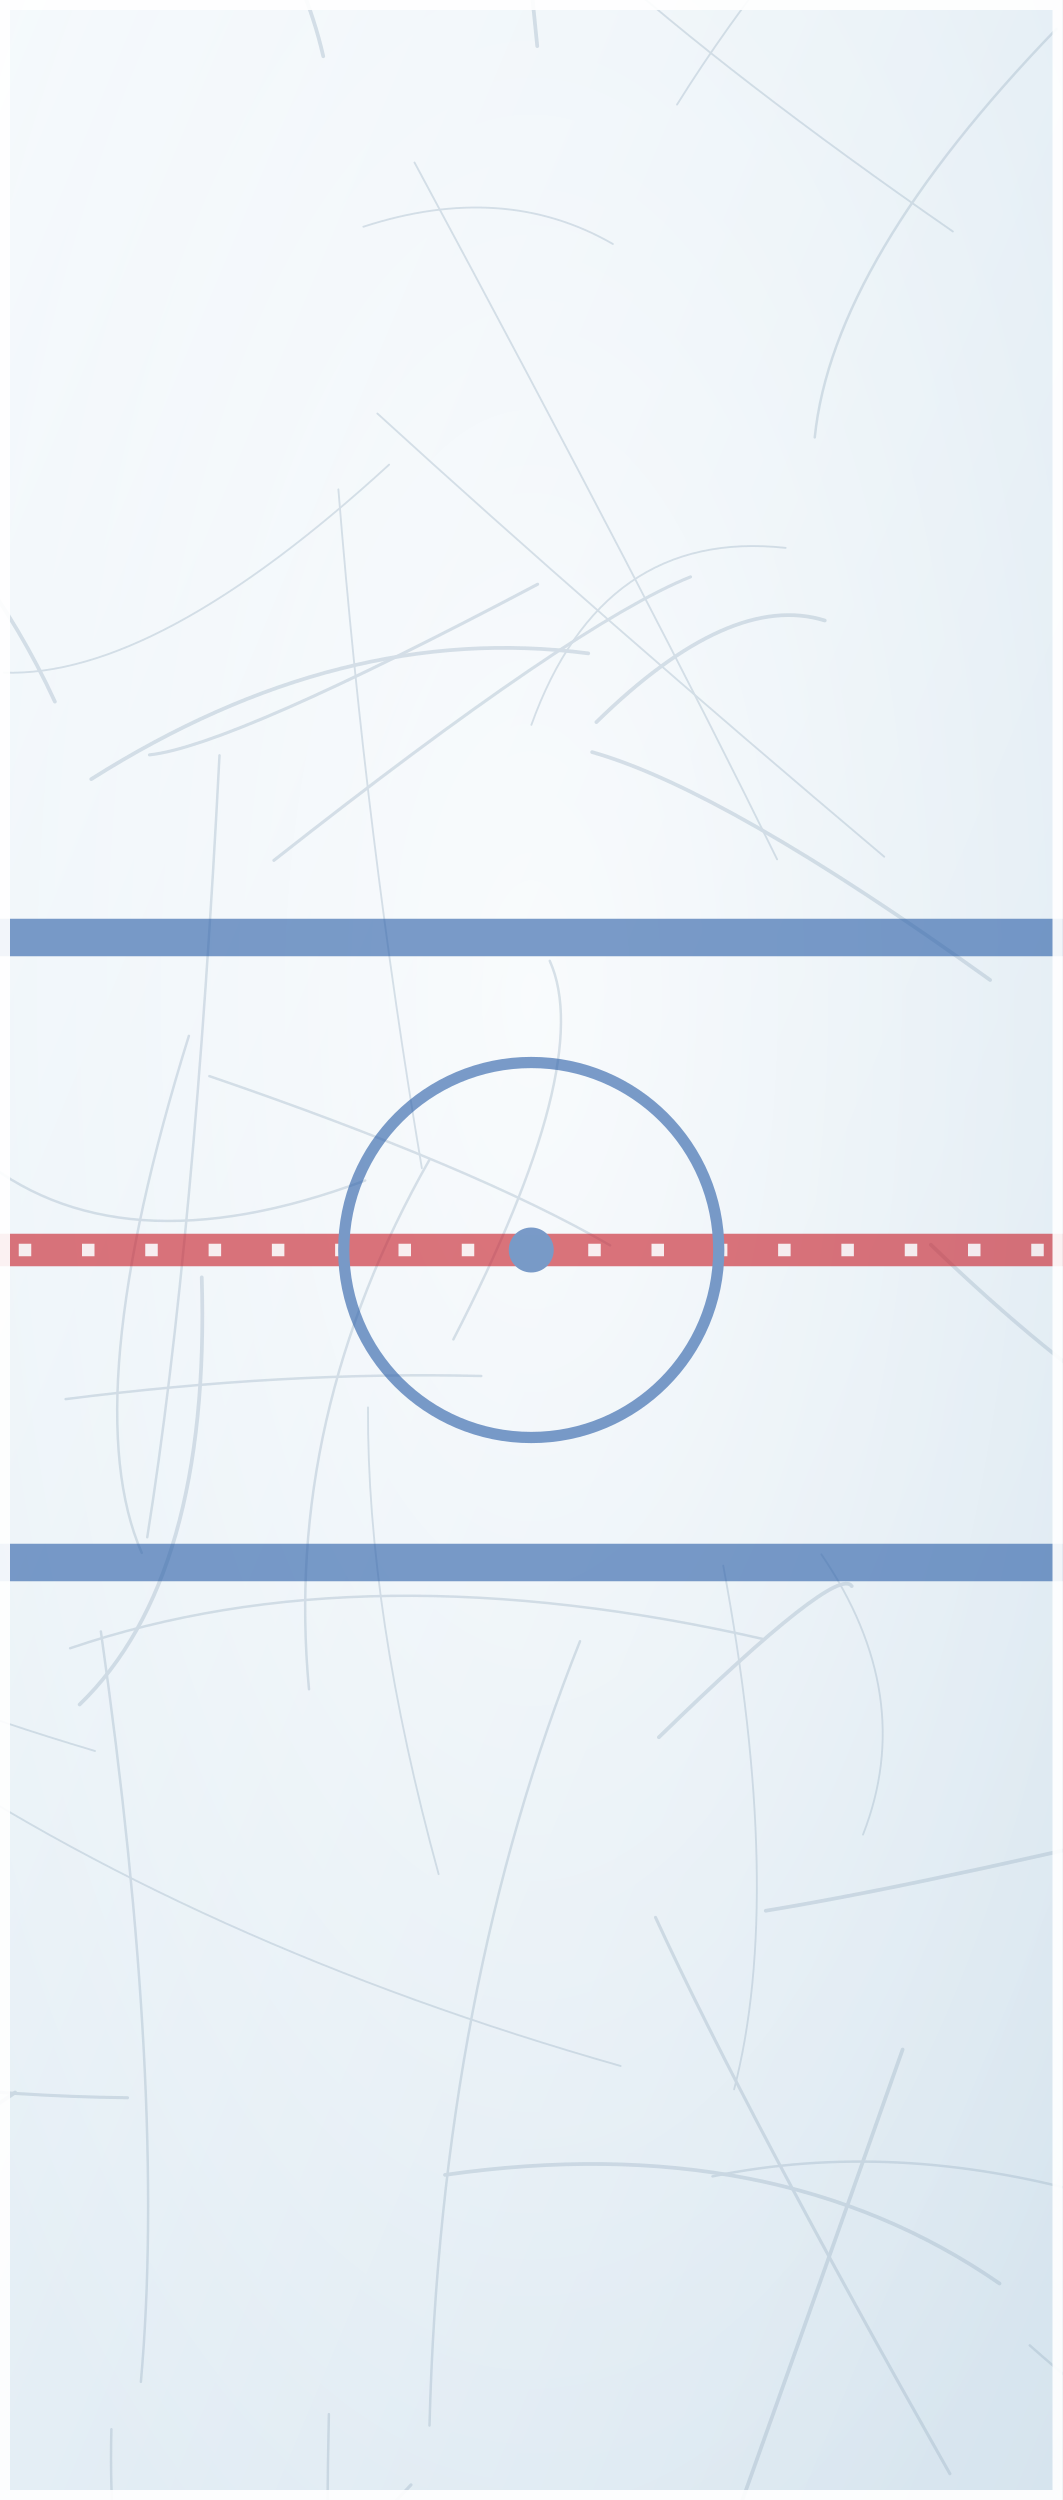
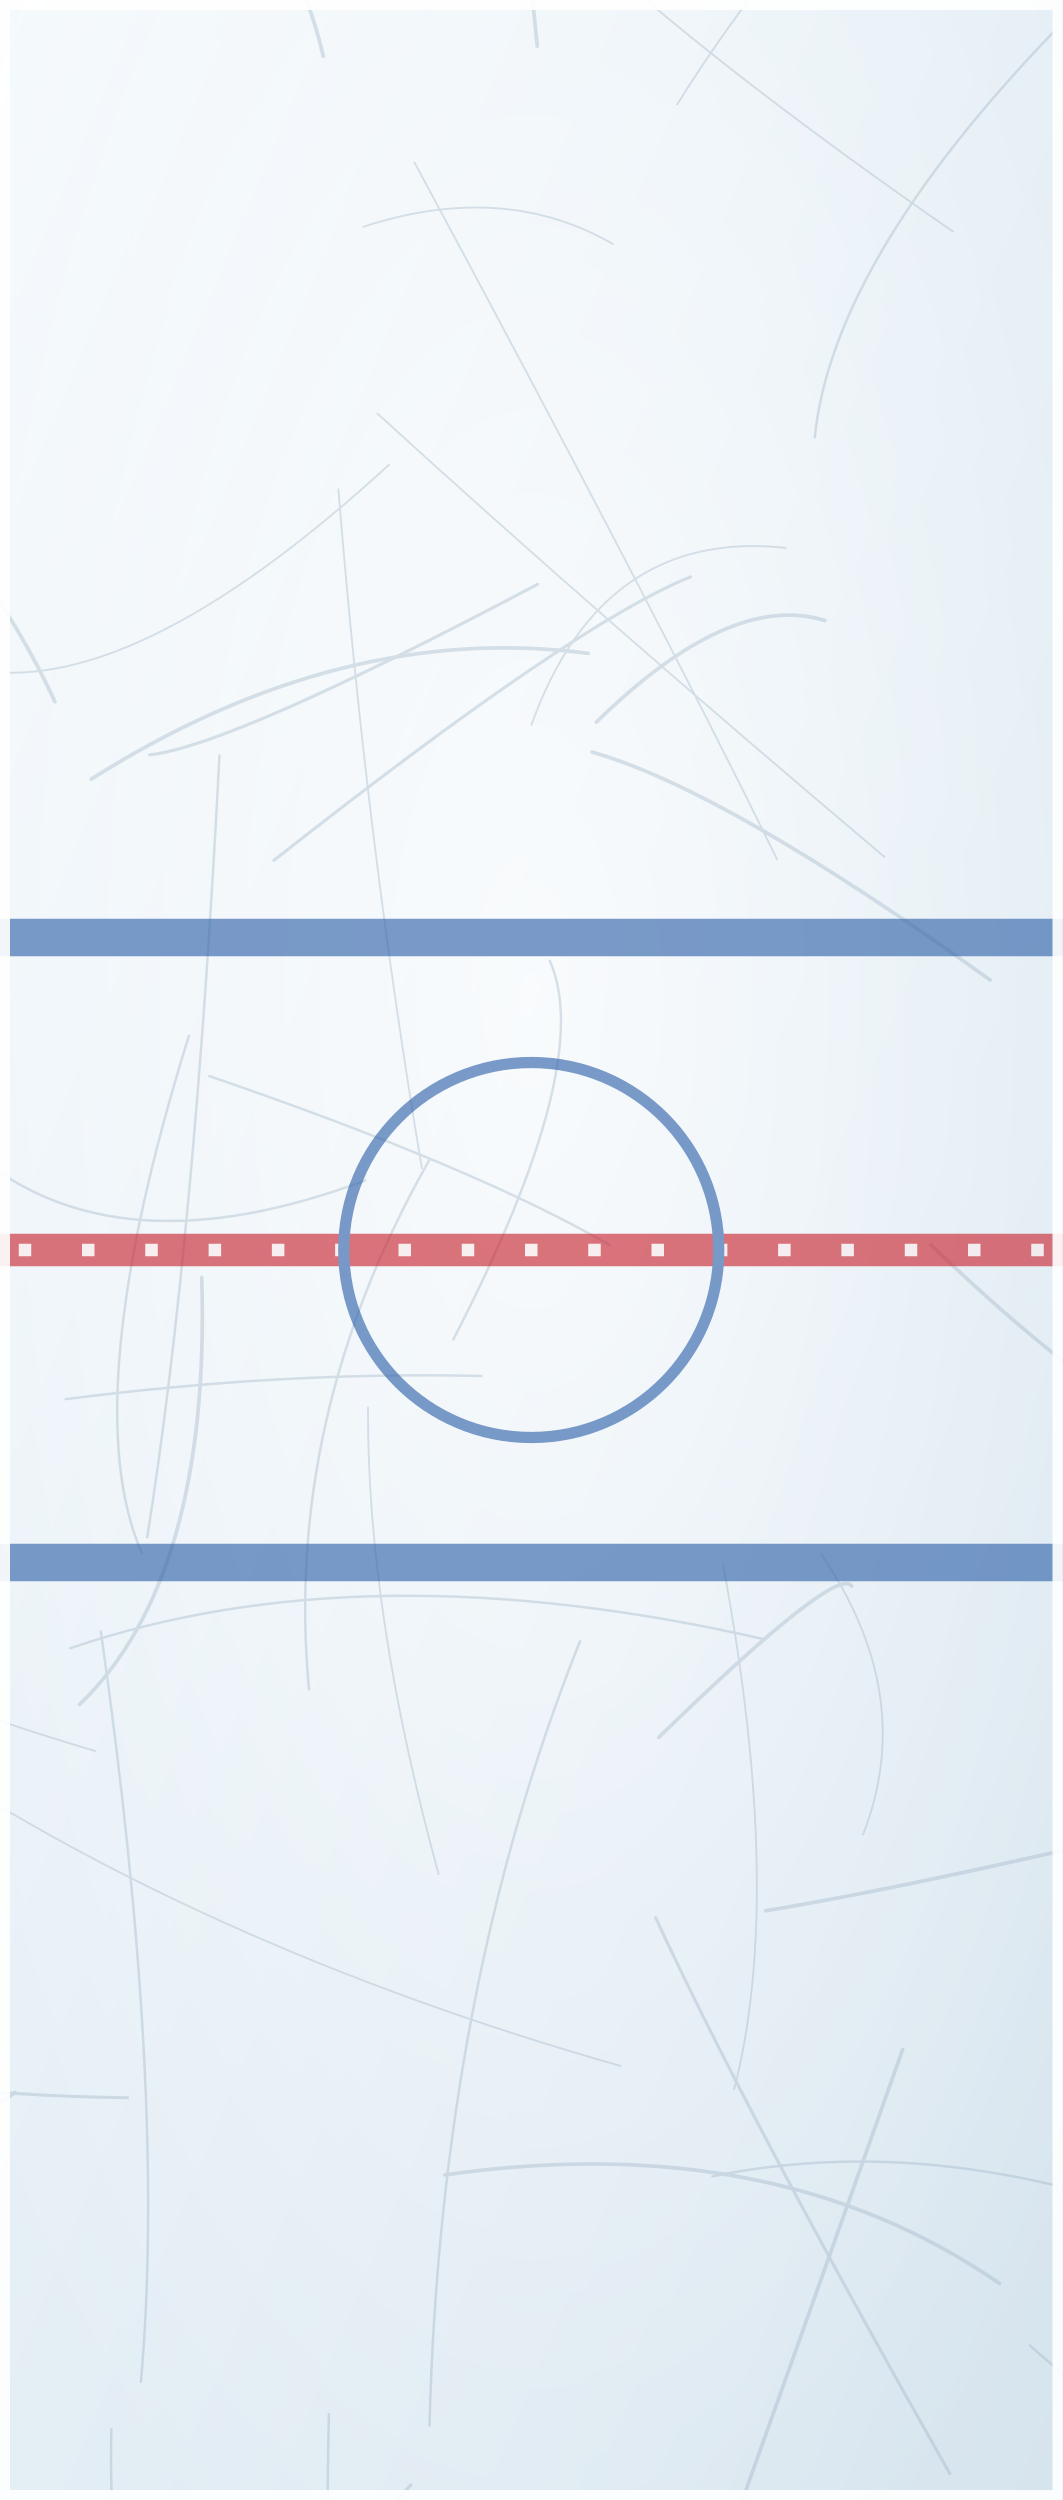
<svg xmlns="http://www.w3.org/2000/svg" viewBox="0 0 850 2000" preserveAspectRatio="xMidYMid slice">
  <defs>
    <linearGradient id="ice" x1="0" y1="0" x2="1" y2="1">
      <stop offset="0" stop-color="#F4F9FC" />
      <stop offset=".5" stop-color="#E4EEF5" />
      <stop offset="1" stop-color="#D6E4EE" />
    </linearGradient>
    <radialGradient id="sheen" cx=".5" cy=".4" r=".7">
      <stop offset="0" stop-color="#fff" stop-opacity=".75" />
      <stop offset="1" stop-color="#fff" stop-opacity="0" />
    </radialGradient>
  </defs>
  <rect width="850" height="2000" fill="url(#ice)" />
  <rect width="850" height="2000" fill="url(#sheen)" />
  <g fill="none" stroke="#9DB3C4" stroke-linecap="round" opacity=".38">
    <path d="M270.7,391.5 Q293.4,672.8 337.5,934.6" stroke-width="1.5" />
    <path d="M439.8,768.7 Q476.6,850.4 362.7,1071.5" stroke-width="2" />
    <path d="M89.1,1943.4 Q84.2,2137.1 161.9,2230.3" stroke-width="2" />
    <path d="M722.1,1639.6 Q641.2,1868.4 547.0,2131.1" stroke-width="3" />
    <path d="M76.0,1400.8 Q-84.9,1352.8 -91.9,1331.7" stroke-width="1.5" />
    <path d="M681.4,1268.9 Q669.5,1251.3 527.1,1389.8" stroke-width="3" />
    <path d="M845.2,23.1 Q666.2,208.4 651.8,349.9" stroke-width="2" />
    <path d="M823.8,1876.3 Q980.4,2015.8 1090.7,1999.7" stroke-width="2" />
    <path d="M425.1,579.9 Q481.8,422.4 628.5,438.3" stroke-width="1.5" />
    <path d="M429.8,36.9 Q390.1,-351.5 369.5,-648.4" stroke-width="3" />
    <path d="M464.0,1313.0 Q352.5,1592.1 343.6,1940.4" stroke-width="2" />
    <path d="M707.4,685.4 Q477.2,491.0 301.9,330.8" stroke-width="1.5" />
    <path d="M12.1,1674.0 Q-237.7,1840.9 -327.4,2032.8" stroke-width="3" />
    <path d="M570.0,1741.1 Q715.0,1711.4 874.6,1756.2" stroke-width="2" />
    <path d="M3.1,538.1 Q125.4,542.2 311.3,371.7" stroke-width="1.5" />
    <path d="M263.1,1931.3 Q259.7,2083.1 265.4,2277.4" stroke-width="2" />
    <path d="M659.8,496.4 Q584.1,472.9 477.1,577.7" stroke-width="3" />
    <path d="M258.6,45.0 Q232.7,-69.3 116.6,-194.1" stroke-width="3" />
    <path d="M612.6,1528.6 Q754.7,1505.2 1024.8,1439.1" stroke-width="3" />
    <path d="M690.4,1467.7 Q734.0,1356.4 657.1,1243.5" stroke-width="1.5" />
    <path d="M496.5,1652.8 Q155.7,1555.8 -87.9,1389.2" stroke-width="1.5" />
    <path d="M541.6,83.7 Q698.1,-166.8 1016.5,-399.8" stroke-width="1.5" />
    <path d="M578.6,1252.5 Q627.6,1515.5 587.3,1671.5" stroke-width="1.5" />
    <path d="M56.1,1318.6 Q291.5,1238.4 611.3,1311.4" stroke-width="2" />
    <path d="M552.4,461.5 Q459.7,498.7 219.1,688.3" stroke-width="2.5" />
    <path d="M524.4,1533.9 Q597.8,1693.0 759.9,1979.0" stroke-width="2.5" />
    <path d="M113.4,1242.3 Q60.2,1120.5 151.1,828.7" stroke-width="2" />
    <path d="M247.2,1351.4 Q226.7,1133.7 343.4,928.1" stroke-width="2" />
    <path d="M73.0,623.3 Q273.0,496.8 470.6,522.7" stroke-width="3" />
    <path d="M328.8,1987.9 Q115.9,2207.3 50.6,2579.9" stroke-width="2.5" />
    <path d="M112.7,1905.5 Q133.3,1675.0 80.7,1305.2" stroke-width="2" />
    <path d="M744.7,995.8 Q931.6,1176.0 1053.1,1194.3" stroke-width="3" />
    <path d="M119.6,603.9 Q185.2,596.9 430.1,467.4" stroke-width="2.5" />
    <path d="M102.0,1678.2 Q-256.5,1673.8 -539.4,1524.9" stroke-width="2.5" />
    <path d="M331.6,130.0 Q522.7,485.3 621.7,687.5" stroke-width="1.5" />
    <path d="M43.9,561.3 Q-63.8,327.7 -341.0,220.4" stroke-width="3" />
    <path d="M161.4,1021.9 Q168.7,1261.9 63.7,1363.6" stroke-width="3" />
    <path d="M799.6,1826.8 Q619.6,1702.3 356.0,1739.9" stroke-width="3" />
    <path d="M117.8,1229.8 Q155.7,991.2 175.6,604.3" stroke-width="2" />
    <path d="M292.1,944.4 Q92.5,1018.9 -20.9,922.0" stroke-width="2" />
    <path d="M473.7,601.7 Q580.3,631.9 792.1,784.0" stroke-width="3" />
    <path d="M385.0,1100.8 Q227.4,1097.0 52.5,1119.3" stroke-width="2" />
    <path d="M290.7,181.4 Q403.0,144.8 490.3,195.2" stroke-width="1.5" />
    <path d="M350.9,1499.3 Q293.5,1290.5 294.4,1125.9" stroke-width="1.5" />
    <path d="M488.1,996.3 Q380.1,933.8 167.5,860.9" stroke-width="2" />
    <path d="M762.3,185.2 Q585.3,62.6 476.0,-35.5" stroke-width="1.5" />
  </g>
  <g opacity=".62">
    <line x1="0" y1="1000.0" x2="850" y2="1000.0" stroke="#C8202B" stroke-width="26" />
    <rect x="15.0" y="995.0" width="10" height="10" fill="#fff" opacity=".9" />
    <rect x="65.6" y="995.0" width="10" height="10" fill="#fff" opacity=".9" />
    <rect x="116.2" y="995.0" width="10" height="10" fill="#fff" opacity=".9" />
    <rect x="166.9" y="995.0" width="10" height="10" fill="#fff" opacity=".9" />
    <rect x="217.5" y="995.0" width="10" height="10" fill="#fff" opacity=".9" />
    <rect x="268.1" y="995.0" width="10" height="10" fill="#fff" opacity=".9" />
    <rect x="318.8" y="995.0" width="10" height="10" fill="#fff" opacity=".9" />
    <rect x="369.4" y="995.0" width="10" height="10" fill="#fff" opacity=".9" />
    <rect x="420.0" y="995.0" width="10" height="10" fill="#fff" opacity=".9" />
    <rect x="470.6" y="995.0" width="10" height="10" fill="#fff" opacity=".9" />
    <rect x="521.2" y="995.0" width="10" height="10" fill="#fff" opacity=".9" />
    <rect x="571.9" y="995.0" width="10" height="10" fill="#fff" opacity=".9" />
    <rect x="622.5" y="995.0" width="10" height="10" fill="#fff" opacity=".9" />
    <rect x="673.1" y="995.0" width="10" height="10" fill="#fff" opacity=".9" />
    <rect x="723.8" y="995.0" width="10" height="10" fill="#fff" opacity=".9" />
    <rect x="774.4" y="995.0" width="10" height="10" fill="#fff" opacity=".9" />
    <rect x="825.0" y="995.0" width="10" height="10" fill="#fff" opacity=".9" />
    <line x1="0" y1="750" x2="850" y2="750" stroke="#2B5FA8" stroke-width="30" />
    <line x1="0" y1="1250" x2="850" y2="1250" stroke="#2B5FA8" stroke-width="30" />
    <circle cx="425.0" cy="1000.0" r="150" fill="none" stroke="#2B5FA8" stroke-width="9" />
-     <circle cx="425.0" cy="1000.0" r="18" fill="#2B5FA8" />
  </g>
  <rect x="3" y="3" width="844" height="1994" fill="none" stroke="#fff" stroke-width="10" opacity=".9" />
</svg>
